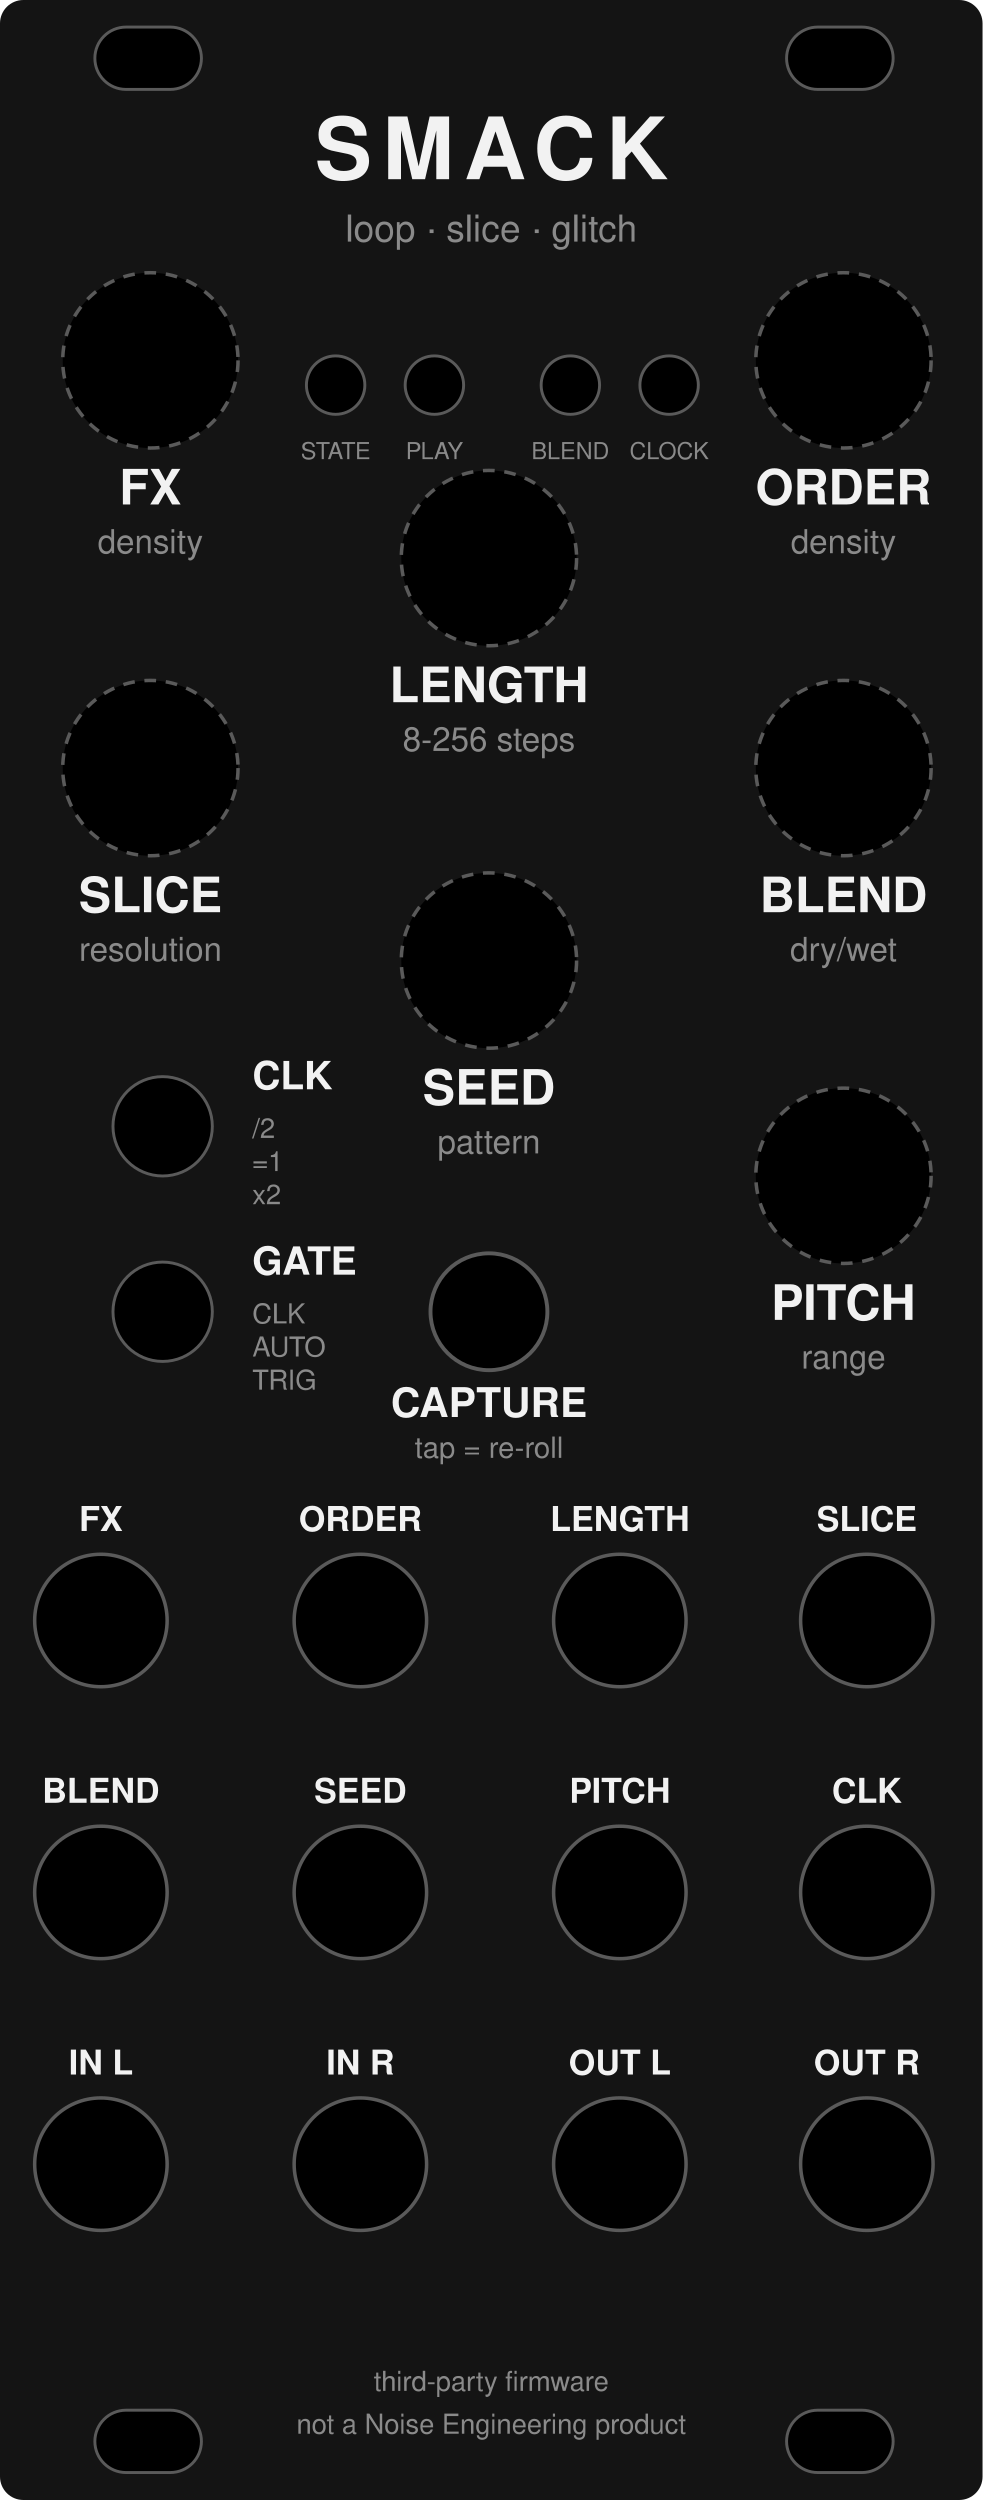
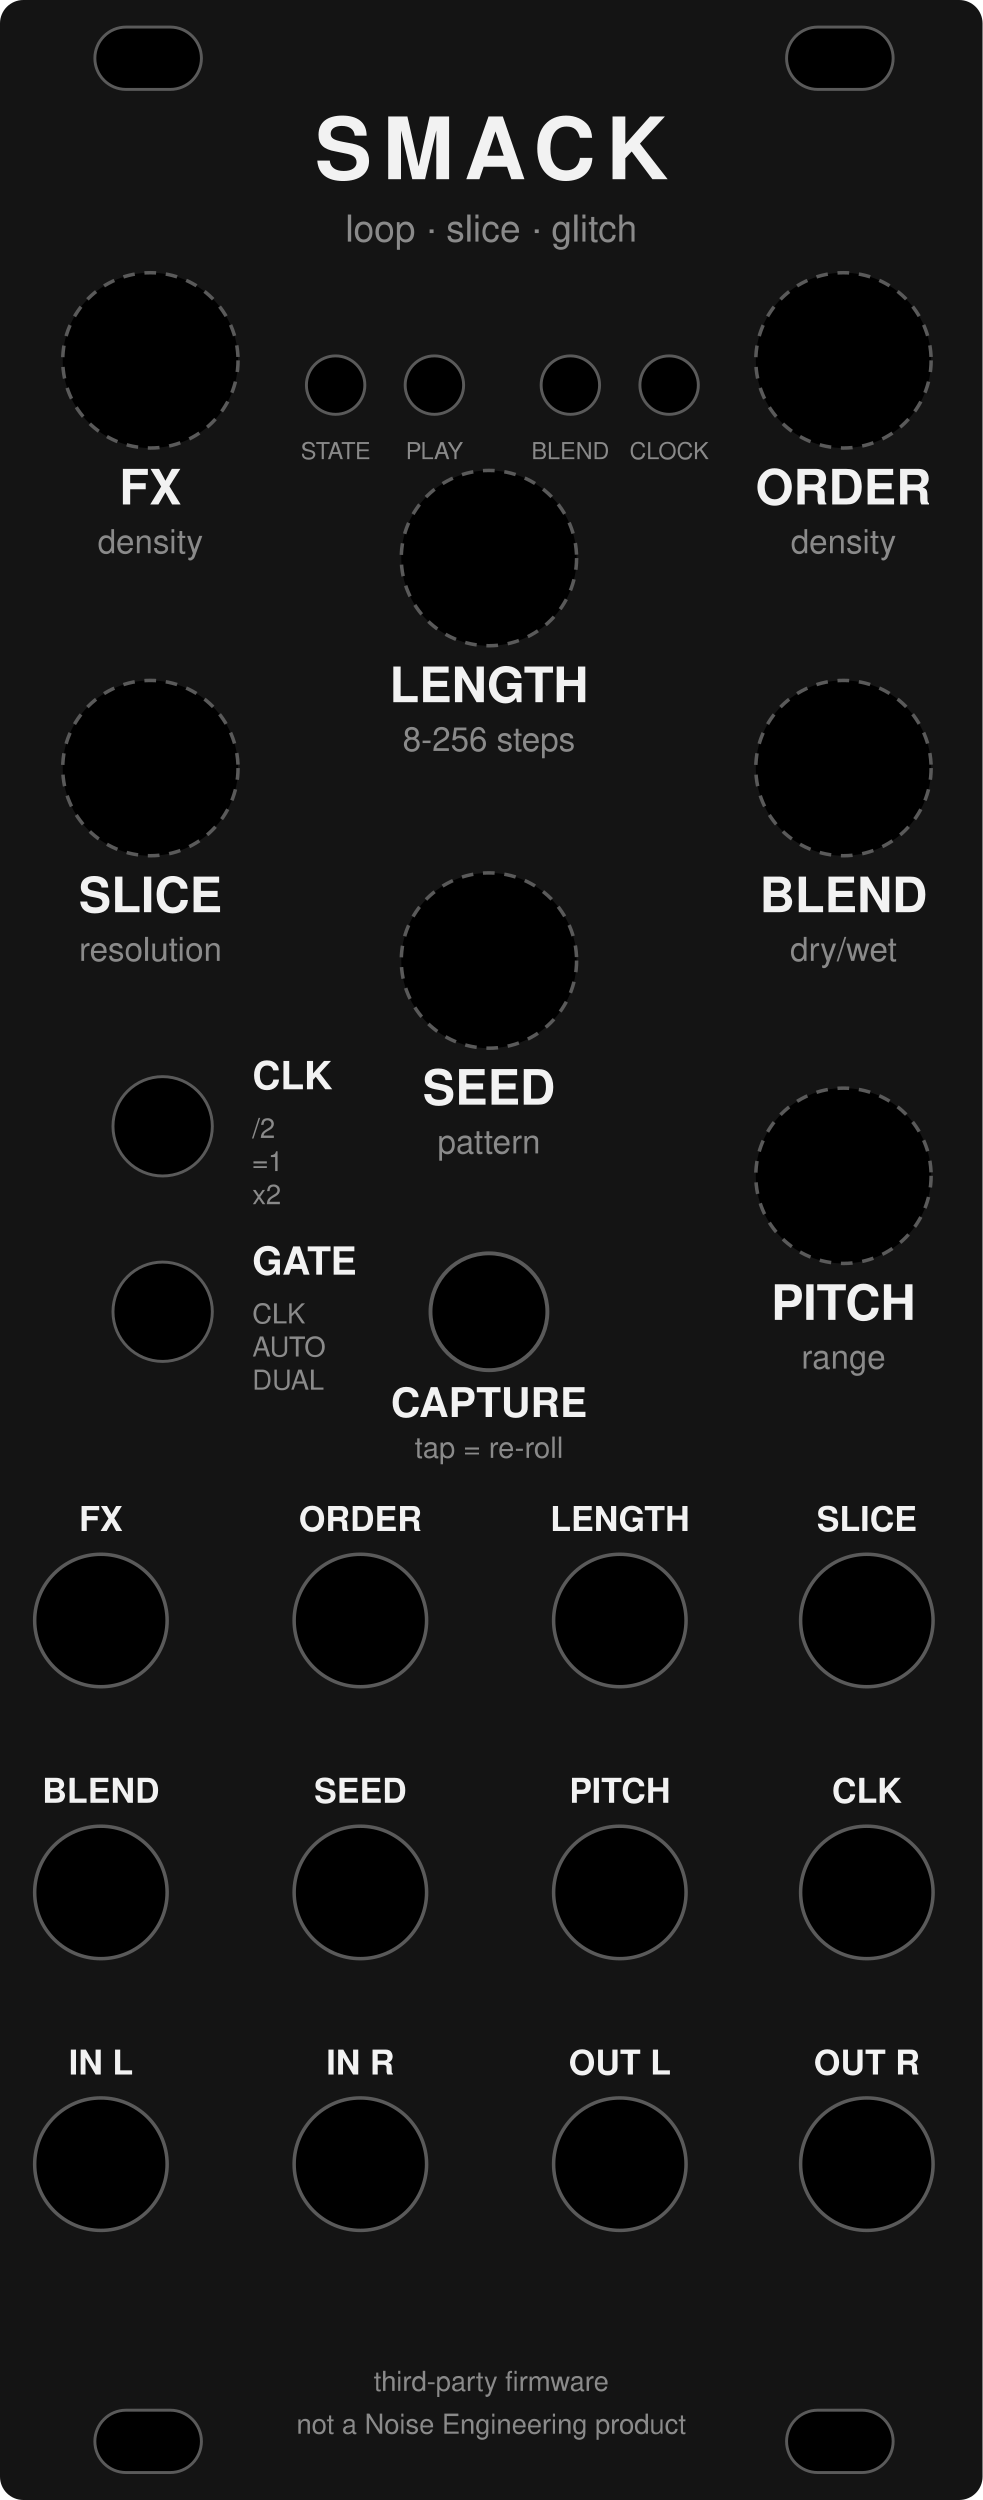
<svg xmlns="http://www.w3.org/2000/svg" width="50.44mm" height="128.34mm" viewBox="0 0 50.44 128.34">
  <rect x="0" y="0" width="50.44" height="128.34" rx="1.2" fill="#141414" />
  <rect x="4.87" y="1.39" width="5.47" height="3.2" rx="1.60" fill="#000000" stroke="#5a5a5a" stroke-width="0.15" />
  <rect x="40.38" y="1.39" width="5.47" height="3.2" rx="1.60" fill="#000000" stroke="#5a5a5a" stroke-width="0.15" />
  <rect x="4.87" y="123.73" width="5.47" height="3.2" rx="1.60" fill="#000000" stroke="#5a5a5a" stroke-width="0.15" />
  <rect x="40.38" y="123.73" width="5.47" height="3.2" rx="1.60" fill="#000000" stroke="#5a5a5a" stroke-width="0.15" />
  <text x="25.22" y="9.20" font-family="Helvetica, Arial, sans-serif" font-size="4.4" font-weight="bold" fill="#f2f2f2" text-anchor="middle" letter-spacing="0.55">SMACK</text>
  <text x="25.22" y="12.40" font-family="Helvetica, Arial, sans-serif" font-size="1.9" font-weight="normal" fill="#8a8a8a" text-anchor="middle">loop · slice · glitch</text>
  <circle cx="17.23" cy="19.77" r="1.50" fill="#000000" stroke="#5a5a5a" stroke-width="0.15" />
  <text x="17.23" y="23.57" font-family="Helvetica, Arial, sans-serif" font-size="1.2" font-weight="normal" fill="#8a8a8a" text-anchor="middle">STATE</text>
  <circle cx="22.30" cy="19.77" r="1.50" fill="#000000" stroke="#5a5a5a" stroke-width="0.15" />
  <text x="22.30" y="23.57" font-family="Helvetica, Arial, sans-serif" font-size="1.2" font-weight="normal" fill="#8a8a8a" text-anchor="middle">PLAY</text>
  <circle cx="29.28" cy="19.77" r="1.50" fill="#000000" stroke="#5a5a5a" stroke-width="0.15" />
  <text x="29.28" y="23.57" font-family="Helvetica, Arial, sans-serif" font-size="1.2" font-weight="normal" fill="#8a8a8a" text-anchor="middle">BLEND</text>
  <circle cx="34.35" cy="19.77" r="1.50" fill="#000000" stroke="#5a5a5a" stroke-width="0.15" />
  <text x="34.35" y="23.57" font-family="Helvetica, Arial, sans-serif" font-size="1.2" font-weight="normal" fill="#8a8a8a" text-anchor="middle">CLOCK</text>
  <circle cx="7.72" cy="18.50" r="4.50" fill="#000000" stroke="#5a5a5a" stroke-width="0.18" stroke-dasharray="0.6 0.5" />
  <text x="7.72" y="25.90" font-family="Helvetica, Arial, sans-serif" font-size="2.5" font-weight="bold" fill="#f2f2f2" text-anchor="middle">FX</text>
  <text x="7.72" y="28.40" font-family="Helvetica, Arial, sans-serif" font-size="1.7" font-weight="normal" fill="#8a8a8a" text-anchor="middle">density</text>
  <circle cx="43.30" cy="18.50" r="4.50" fill="#000000" stroke="#5a5a5a" stroke-width="0.18" stroke-dasharray="0.6 0.5" />
  <text x="43.30" y="25.90" font-family="Helvetica, Arial, sans-serif" font-size="2.5" font-weight="bold" fill="#f2f2f2" text-anchor="middle">ORDER</text>
  <text x="43.30" y="28.40" font-family="Helvetica, Arial, sans-serif" font-size="1.7" font-weight="normal" fill="#8a8a8a" text-anchor="middle">density</text>
  <circle cx="25.10" cy="28.65" r="4.50" fill="#000000" stroke="#5a5a5a" stroke-width="0.18" stroke-dasharray="0.6 0.5" />
  <text x="25.10" y="36.05" font-family="Helvetica, Arial, sans-serif" font-size="2.5" font-weight="bold" fill="#f2f2f2" text-anchor="middle">LENGTH</text>
  <text x="25.10" y="38.55" font-family="Helvetica, Arial, sans-serif" font-size="1.7" font-weight="normal" fill="#8a8a8a" text-anchor="middle">8-256 steps</text>
  <circle cx="7.72" cy="39.43" r="4.50" fill="#000000" stroke="#5a5a5a" stroke-width="0.18" stroke-dasharray="0.6 0.5" />
  <text x="7.72" y="46.83" font-family="Helvetica, Arial, sans-serif" font-size="2.5" font-weight="bold" fill="#f2f2f2" text-anchor="middle">SLICE</text>
  <text x="7.72" y="49.33" font-family="Helvetica, Arial, sans-serif" font-size="1.7" font-weight="normal" fill="#8a8a8a" text-anchor="middle">resolution</text>
  <circle cx="43.30" cy="39.43" r="4.50" fill="#000000" stroke="#5a5a5a" stroke-width="0.18" stroke-dasharray="0.6 0.5" />
  <text x="43.30" y="46.83" font-family="Helvetica, Arial, sans-serif" font-size="2.5" font-weight="bold" fill="#f2f2f2" text-anchor="middle">BLEND</text>
  <text x="43.30" y="49.33" font-family="Helvetica, Arial, sans-serif" font-size="1.7" font-weight="normal" fill="#8a8a8a" text-anchor="middle">dry/wet</text>
  <circle cx="25.10" cy="49.31" r="4.50" fill="#000000" stroke="#5a5a5a" stroke-width="0.18" stroke-dasharray="0.6 0.5" />
  <text x="25.10" y="56.71" font-family="Helvetica, Arial, sans-serif" font-size="2.5" font-weight="bold" fill="#f2f2f2" text-anchor="middle">SEED</text>
  <text x="25.10" y="59.21" font-family="Helvetica, Arial, sans-serif" font-size="1.7" font-weight="normal" fill="#8a8a8a" text-anchor="middle">pattern</text>
  <circle cx="43.30" cy="60.36" r="4.50" fill="#000000" stroke="#5a5a5a" stroke-width="0.18" stroke-dasharray="0.6 0.5" />
  <text x="43.30" y="67.76" font-family="Helvetica, Arial, sans-serif" font-size="2.5" font-weight="bold" fill="#f2f2f2" text-anchor="middle">PITCH</text>
  <text x="43.30" y="70.26" font-family="Helvetica, Arial, sans-serif" font-size="1.7" font-weight="normal" fill="#8a8a8a" text-anchor="middle">range</text>
  <circle cx="8.35" cy="57.82" r="2.55" fill="#000000" stroke="#5a5a5a" stroke-width="0.15" />
  <text x="12.95" y="55.92" font-family="Helvetica, Arial, sans-serif" font-size="2.0" font-weight="bold" fill="#f2f2f2" text-anchor="start">CLK</text>
  <text x="12.95" y="58.42" font-family="Helvetica, Arial, sans-serif" font-size="1.4" font-weight="normal" fill="#8a8a8a" text-anchor="start">/2</text>
  <text x="12.95" y="60.12" font-family="Helvetica, Arial, sans-serif" font-size="1.4" font-weight="normal" fill="#8a8a8a" text-anchor="start">=1</text>
  <text x="12.95" y="61.82" font-family="Helvetica, Arial, sans-serif" font-size="1.4" font-weight="normal" fill="#8a8a8a" text-anchor="start">x2</text>
  <circle cx="8.35" cy="67.34" r="2.55" fill="#000000" stroke="#5a5a5a" stroke-width="0.15" />
  <text x="12.95" y="65.44" font-family="Helvetica, Arial, sans-serif" font-size="2.0" font-weight="bold" fill="#f2f2f2" text-anchor="start">GATE</text>
  <text x="12.95" y="67.94" font-family="Helvetica, Arial, sans-serif" font-size="1.4" font-weight="normal" fill="#8a8a8a" text-anchor="start">CLK</text>
  <text x="12.95" y="69.64" font-family="Helvetica, Arial, sans-serif" font-size="1.4" font-weight="normal" fill="#8a8a8a" text-anchor="start">AUTO</text>
-   <text x="12.95" y="71.34" font-family="Helvetica, Arial, sans-serif" font-size="1.4" font-weight="normal" fill="#8a8a8a" text-anchor="start">TRIG</text>
+   <text x="12.95" y="71.34" font-family="Helvetica, Arial, sans-serif" font-size="1.4" font-weight="normal" fill="#8a8a8a" text-anchor="start">DUAL</text>
  <circle cx="25.10" cy="67.34" r="3.00" fill="#000000" stroke="#5a5a5a" stroke-width="0.2" />
  <text x="25.10" y="72.74" font-family="Helvetica, Arial, sans-serif" font-size="2.1" font-weight="bold" fill="#f2f2f2" text-anchor="middle">CAPTURE</text>
  <text x="25.10" y="74.84" font-family="Helvetica, Arial, sans-serif" font-size="1.5" font-weight="normal" fill="#8a8a8a" text-anchor="middle">tap = re-roll</text>
  <circle cx="5.18" cy="83.19" r="3.40" fill="#000000" stroke="#5a5a5a" stroke-width="0.18" />
  <text x="5.18" y="78.59" font-family="Helvetica, Arial, sans-serif" font-size="1.75" font-weight="bold" fill="#f2f2f2" text-anchor="middle">FX</text>
  <circle cx="18.50" cy="83.19" r="3.40" fill="#000000" stroke="#5a5a5a" stroke-width="0.18" />
  <text x="18.50" y="78.59" font-family="Helvetica, Arial, sans-serif" font-size="1.75" font-weight="bold" fill="#f2f2f2" text-anchor="middle">ORDER</text>
  <circle cx="31.82" cy="83.19" r="3.40" fill="#000000" stroke="#5a5a5a" stroke-width="0.18" />
  <text x="31.82" y="78.59" font-family="Helvetica, Arial, sans-serif" font-size="1.75" font-weight="bold" fill="#f2f2f2" text-anchor="middle">LENGTH</text>
  <circle cx="44.50" cy="83.19" r="3.40" fill="#000000" stroke="#5a5a5a" stroke-width="0.18" />
  <text x="44.50" y="78.59" font-family="Helvetica, Arial, sans-serif" font-size="1.75" font-weight="bold" fill="#f2f2f2" text-anchor="middle">SLICE</text>
  <circle cx="5.18" cy="97.15" r="3.40" fill="#000000" stroke="#5a5a5a" stroke-width="0.18" />
  <text x="5.18" y="92.55" font-family="Helvetica, Arial, sans-serif" font-size="1.75" font-weight="bold" fill="#f2f2f2" text-anchor="middle">BLEND</text>
  <circle cx="18.50" cy="97.15" r="3.40" fill="#000000" stroke="#5a5a5a" stroke-width="0.18" />
  <text x="18.50" y="92.55" font-family="Helvetica, Arial, sans-serif" font-size="1.75" font-weight="bold" fill="#f2f2f2" text-anchor="middle">SEED</text>
  <circle cx="31.82" cy="97.15" r="3.40" fill="#000000" stroke="#5a5a5a" stroke-width="0.18" />
  <text x="31.82" y="92.55" font-family="Helvetica, Arial, sans-serif" font-size="1.75" font-weight="bold" fill="#f2f2f2" text-anchor="middle">PITCH</text>
  <circle cx="44.50" cy="97.15" r="3.40" fill="#000000" stroke="#5a5a5a" stroke-width="0.18" />
  <text x="44.50" y="92.55" font-family="Helvetica, Arial, sans-serif" font-size="1.75" font-weight="bold" fill="#f2f2f2" text-anchor="middle">CLK</text>
  <circle cx="5.18" cy="111.10" r="3.40" fill="#000000" stroke="#5a5a5a" stroke-width="0.18" />
  <text x="5.18" y="106.50" font-family="Helvetica, Arial, sans-serif" font-size="1.75" font-weight="bold" fill="#f2f2f2" text-anchor="middle">IN L</text>
  <circle cx="18.50" cy="111.10" r="3.40" fill="#000000" stroke="#5a5a5a" stroke-width="0.18" />
  <text x="18.50" y="106.50" font-family="Helvetica, Arial, sans-serif" font-size="1.75" font-weight="bold" fill="#f2f2f2" text-anchor="middle">IN R</text>
  <circle cx="31.82" cy="111.10" r="3.40" fill="#000000" stroke="#5a5a5a" stroke-width="0.18" />
  <text x="31.82" y="106.50" font-family="Helvetica, Arial, sans-serif" font-size="1.75" font-weight="bold" fill="#f2f2f2" text-anchor="middle">OUT L</text>
  <circle cx="44.50" cy="111.10" r="3.40" fill="#000000" stroke="#5a5a5a" stroke-width="0.18" />
  <text x="44.50" y="106.50" font-family="Helvetica, Arial, sans-serif" font-size="1.75" font-weight="bold" fill="#f2f2f2" text-anchor="middle">OUT R</text>
  <text x="25.22" y="122.74" font-family="Helvetica, Arial, sans-serif" font-size="1.4" font-weight="normal" fill="#8a8a8a" text-anchor="middle">third-party firmware</text>
  <text x="25.22" y="124.94" font-family="Helvetica, Arial, sans-serif" font-size="1.4" font-weight="normal" fill="#8a8a8a" text-anchor="middle">not a Noise Engineering product</text>
</svg>
